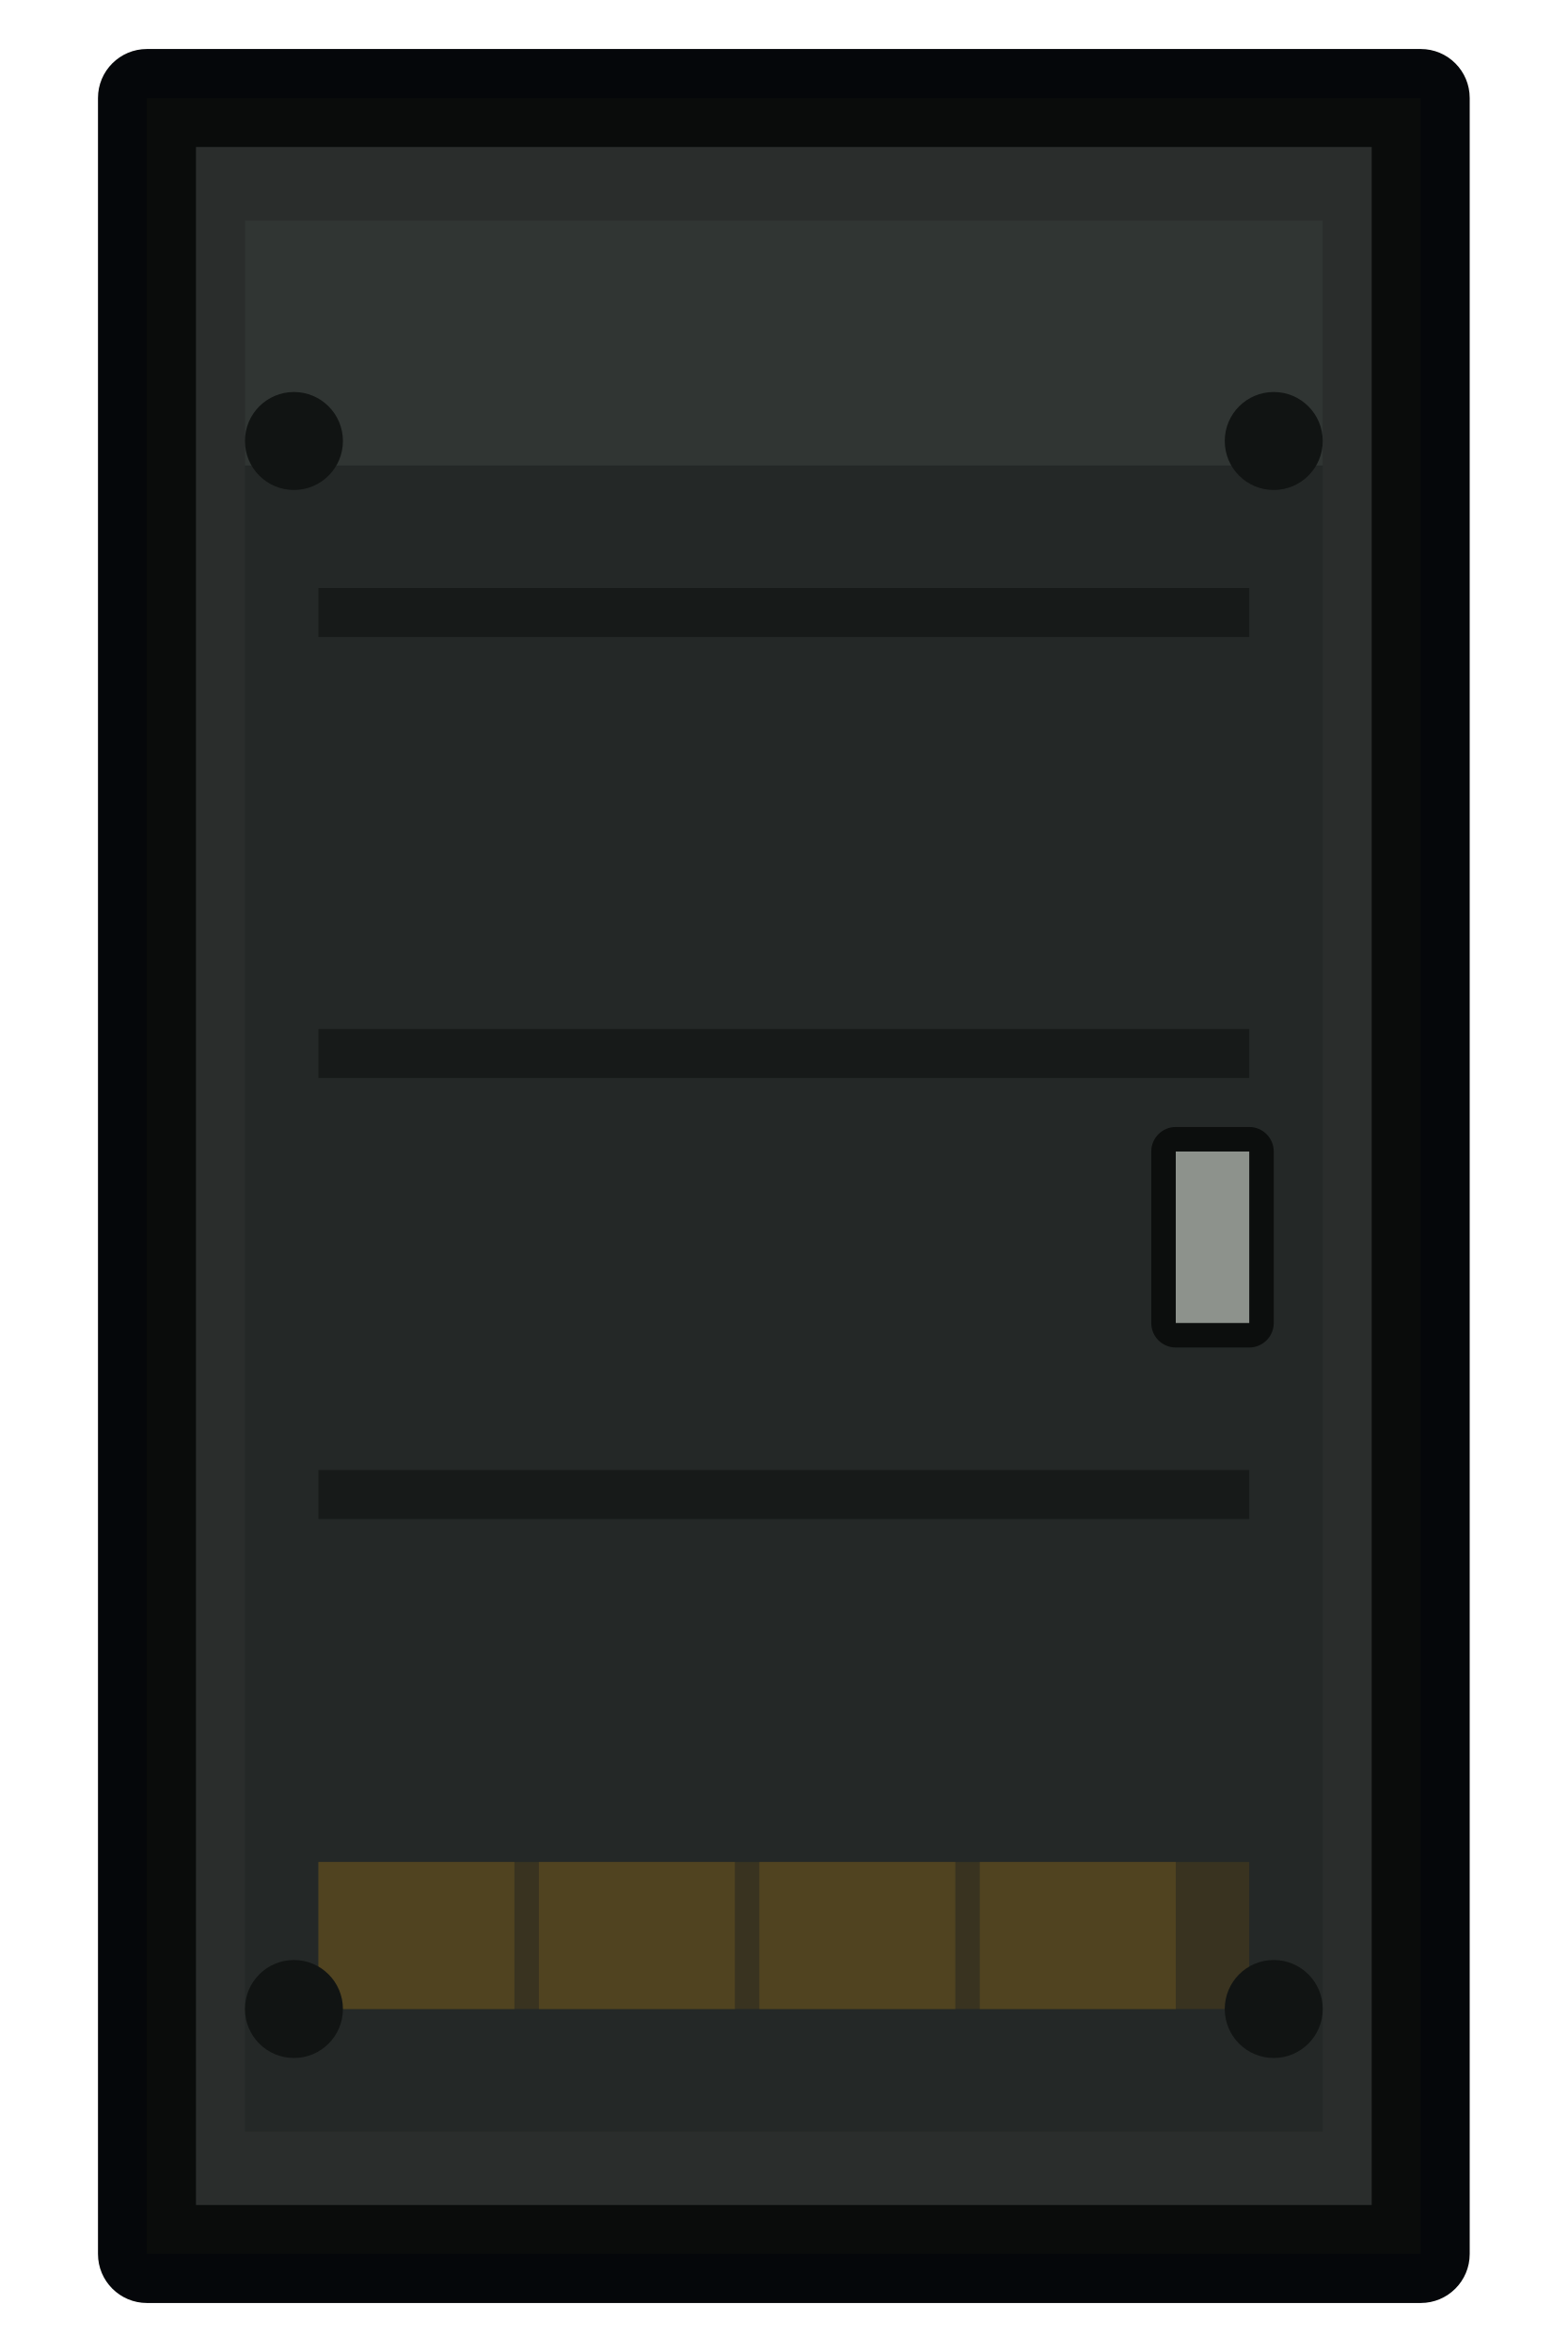
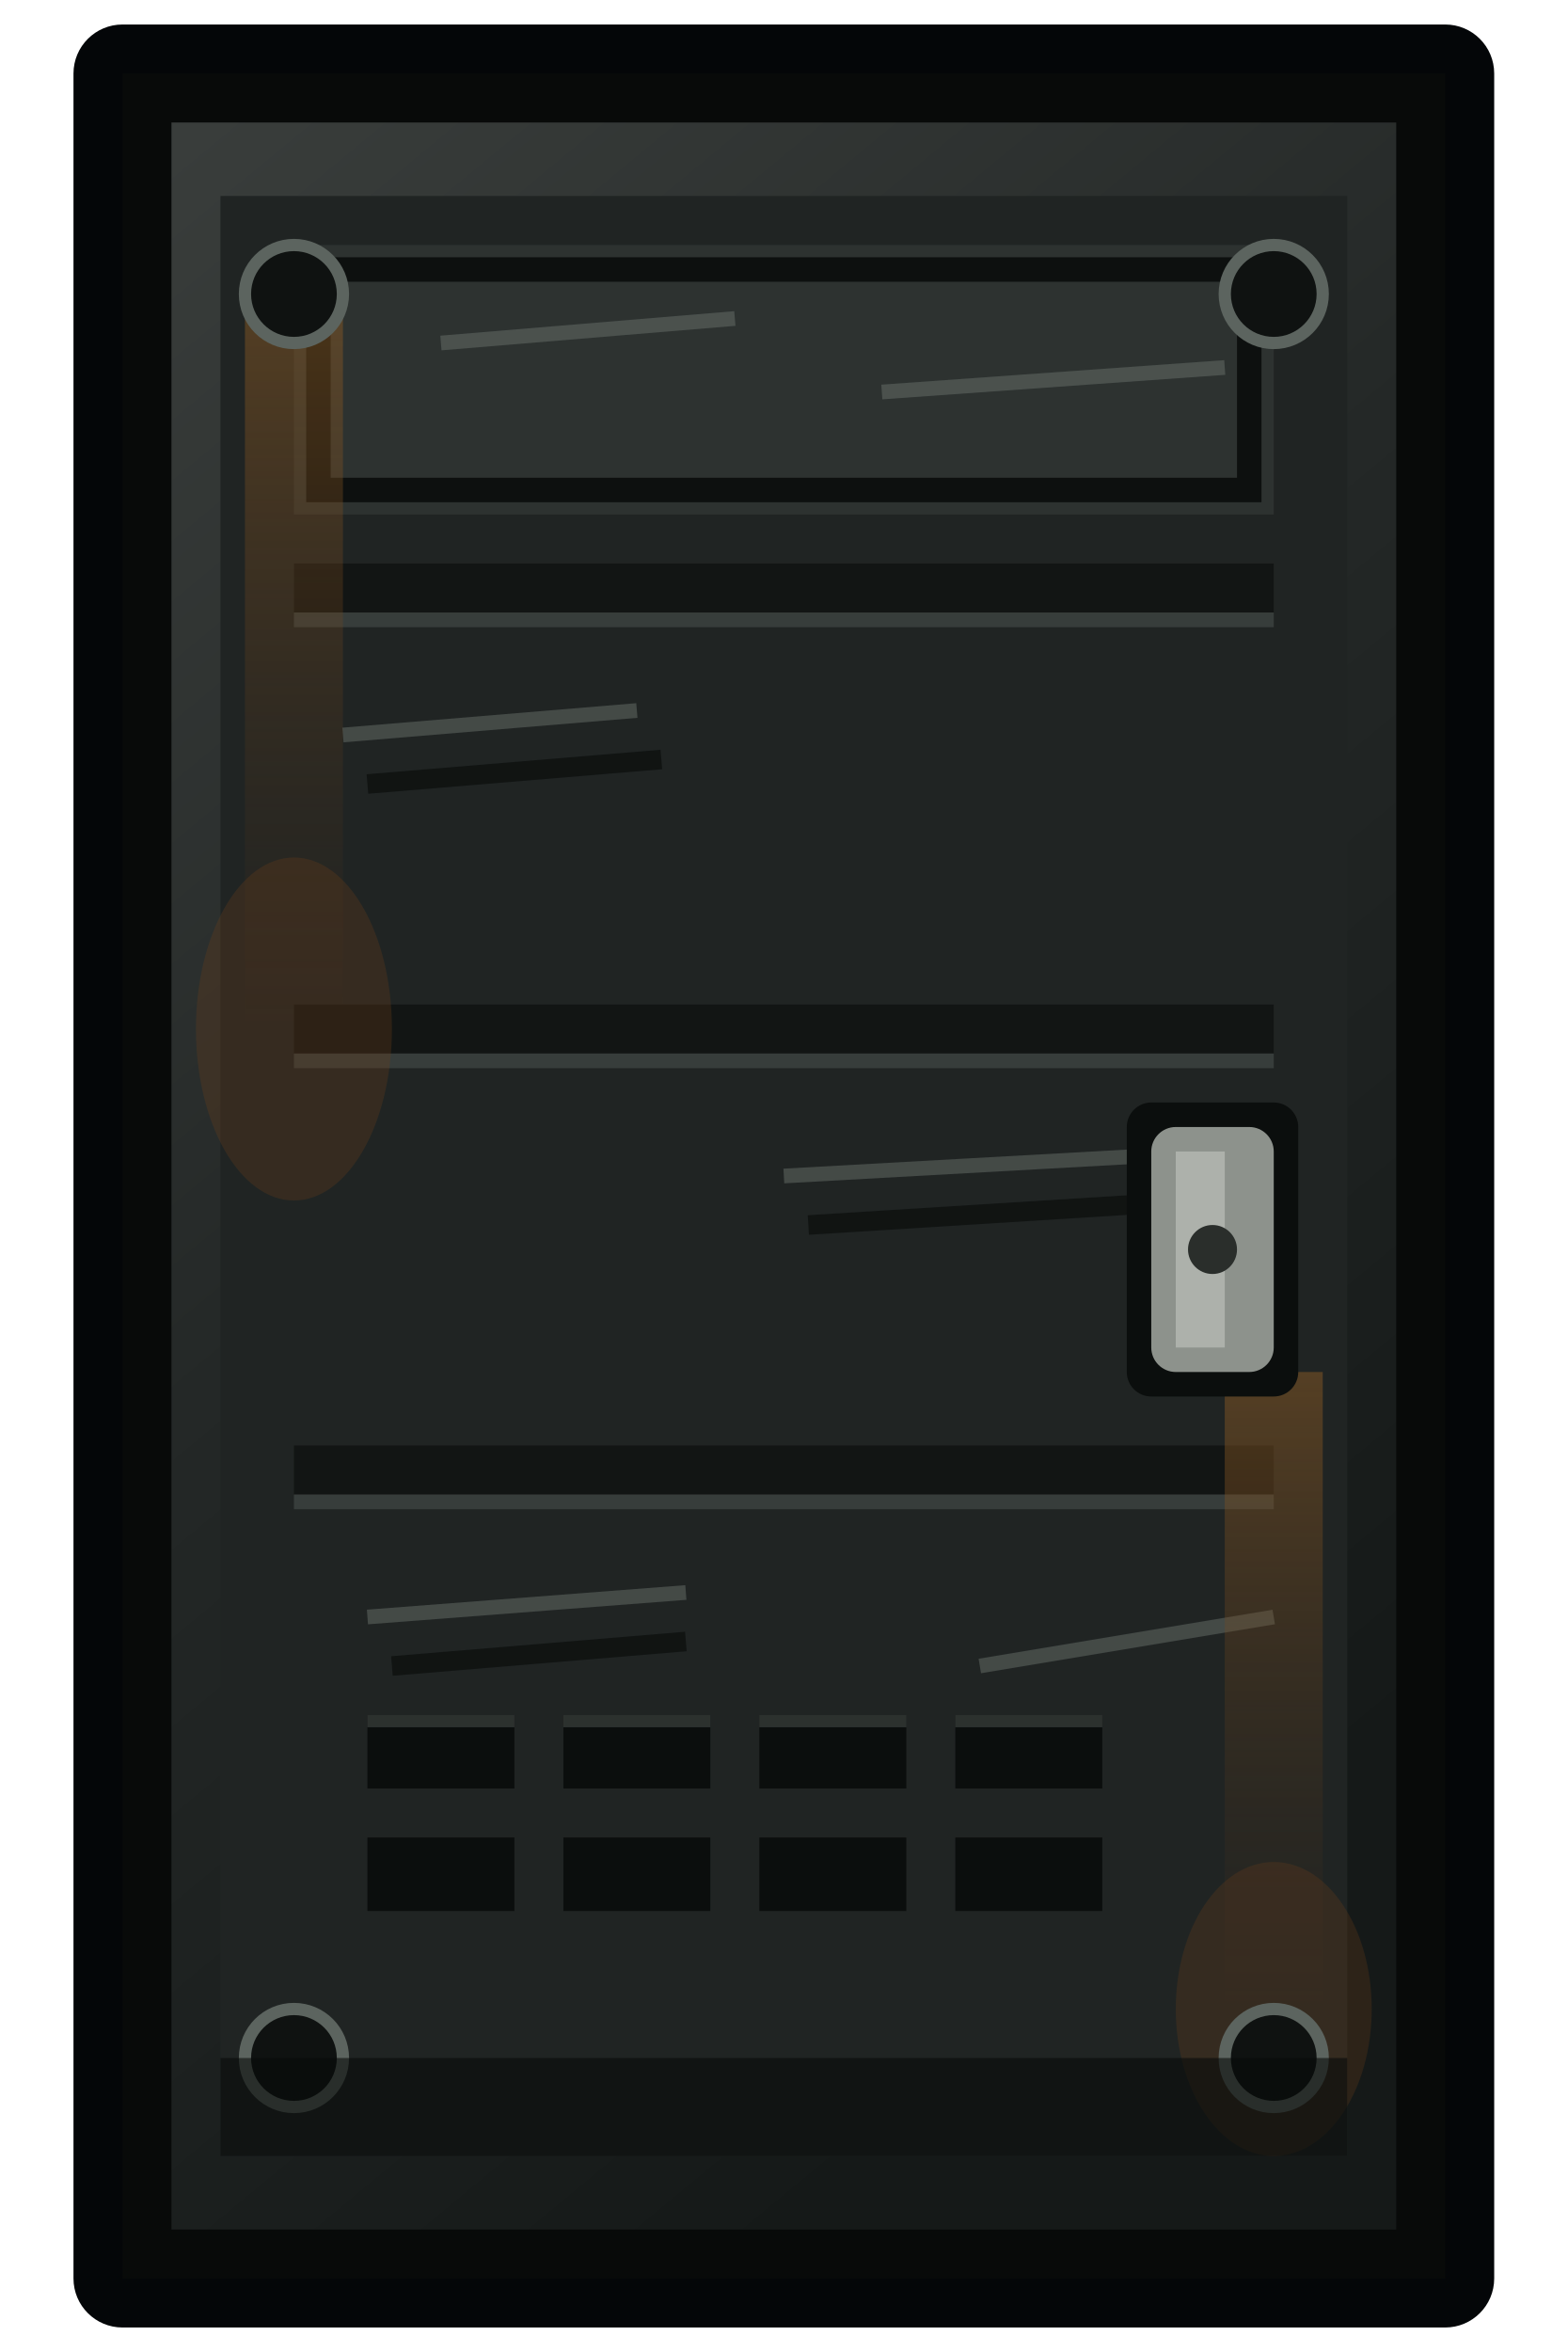
<svg xmlns="http://www.w3.org/2000/svg" width="64" height="96" viewBox="0 0 64 96">
-   <rect x="4" y="2" width="56" height="92" rx="2" fill="#05070a" />
-   <rect x="7" y="5" width="50" height="86" fill="#2a2d2c" />
-   <rect x="10" y="9" width="44" height="78" fill="#242827" />
-   <rect x="10" y="9" width="44" height="10" fill="#303533" />
-   <rect x="13" y="24" width="38" height="2" fill="#171a19" />
-   <rect x="13" y="42" width="38" height="2" fill="#171a19" />
-   <rect x="13" y="60" width="38" height="2" fill="#171a19" />
-   <rect x="13" y="76" width="38" height="6" fill="#4a3d1a" opacity="0.55" />
-   <rect x="13" y="76" width="8" height="6" fill="#5a4a20" opacity="0.7" />
-   <rect x="22" y="76" width="8" height="6" fill="#5a4a20" opacity="0.7" />
-   <rect x="31" y="76" width="8" height="6" fill="#5a4a20" opacity="0.7" />
-   <rect x="40" y="76" width="8" height="6" fill="#5a4a20" opacity="0.7" />
-   <rect x="47" y="46" width="5" height="9" rx="1" fill="#0c0e0d" />
-   <rect x="48" y="47" width="3" height="7" fill="#8d928c" />
-   <circle cx="12" cy="18" r="2" fill="#111413" />
-   <circle cx="12" cy="82" r="2" fill="#111413" />
-   <circle cx="52" cy="18" r="2" fill="#111413" />
-   <circle cx="52" cy="82" r="2" fill="#111413" />
-   <rect x="7" y="5" width="50" height="86" fill="none" stroke="#0a0c0b" stroke-width="2" />
+   <defs>
+     <linearGradient id="steel" x1="0" y1="0" x2="0.5" y2="1">
+       <stop offset="0" stop-color="#3a3e3c" />
+       <stop offset="0.5" stop-color="#242827" />
+       <stop offset="1" stop-color="#151918" />
+     </linearGradient>
+     <linearGradient id="rust" x1="0" y1="0" x2="0" y2="1">
+       <stop offset="0" stop-color="#8a5a24" stop-opacity="0.5" />
+       <stop offset="1" stop-color="#5a3215" stop-opacity="0" />
+     </linearGradient>
+   </defs>
+   <rect x="3" y="1" width="58" height="94" rx="2" fill="#040608" />
+   <rect x="6" y="4" width="52" height="88" fill="url(#steel)" />
+   <rect x="9" y="8" width="46" height="80" fill="#202423" />
+   <rect x="12" y="23" width="40" height="2" fill="#121514" />
+   <rect x="12" y="25" width="40" height="0.6" fill="#5b625e" opacity="0.4" />
+   <rect x="12" y="41" width="40" height="2" fill="#121514" />
+   <rect x="12" y="43" width="40" height="0.6" fill="#5b625e" opacity="0.4" />
+   <rect x="12" y="59" width="40" height="2" fill="#121514" />
+   <rect x="12" y="61" width="40" height="0.6" fill="#5b625e" opacity="0.4" />
+   <rect x="12" y="10" width="40" height="11" fill="#2d3230" />
+   <rect x="13" y="11" width="38" height="9" fill="none" stroke="#0d100f" stroke-width="1" />
+   <g stroke="#6e7772" stroke-width="0.6" fill="none" opacity="0.45">
+     <path d="M14 30 L26 29 M32 48 L50 47 M15 66 L28 65 M40 68 L52 66" />
+     <path d="M18 14 L30 13 M36 16 L50 15" />
+   </g>
+   <g stroke="#0a0d0c" stroke-width="0.8" fill="none" opacity="0.7">
+     <path d="M15 32 L27 31 M33 50 L49 49 M16 68 L28 67" />
+   </g>
+   <rect x="10" y="12" width="4" height="30" fill="url(#rust)" />
+   <rect x="50" y="56" width="4" height="26" fill="url(#rust)" />
+   <ellipse cx="12" cy="42" rx="4" ry="7" fill="#6a3d18" opacity="0.3" />
+   <ellipse cx="52" cy="82" rx="4" ry="6" fill="#6a3d18" opacity="0.28" />
+   <g fill="#0b0e0d">
+     <rect x="15" y="70" width="6" height="3" />
+     <rect x="23" y="70" width="6" height="3" />
+     <rect x="31" y="70" width="6" height="3" />
+     <rect x="39" y="70" width="6" height="3" />
+     <rect x="15" y="75" width="6" height="3" />
+     <rect x="23" y="75" width="6" height="3" />
+     <rect x="31" y="75" width="6" height="3" />
+     <rect x="39" y="75" width="6" height="3" />
+   </g>
+   <g fill="#6b736e" opacity="0.35">
+     <rect x="15" y="70" width="6" height="0.5" />
+     <rect x="23" y="70" width="6" height="0.5" />
+     <rect x="31" y="70" width="6" height="0.5" />
+     <rect x="39" y="70" width="6" height="0.5" />
+   </g>
+   <rect x="46" y="45" width="7" height="12" rx="1" fill="#0b0e0d" />
+   <rect x="47" y="46" width="5" height="10" rx="1" fill="#8d928c" />
+   <rect x="48" y="47" width="2" height="8" fill="#c3c7bf" opacity="0.6" />
+   <circle cx="49.5" cy="51" r="1" fill="#2a2e2b" />
+   <g fill="#0f1211" stroke="#5c645f" stroke-width="0.5">
+     <circle cx="12" cy="12" r="2" />
+     <circle cx="12" cy="84" r="2" />
+     <circle cx="52" cy="12" r="2" />
+     <circle cx="52" cy="84" r="2" />
+   </g>
+   <rect x="9" y="84" width="46" height="4" fill="#070a09" opacity="0.6" />
+   <rect x="6" y="4" width="52" height="88" fill="none" stroke="#080a09" stroke-width="2" />
</svg>
